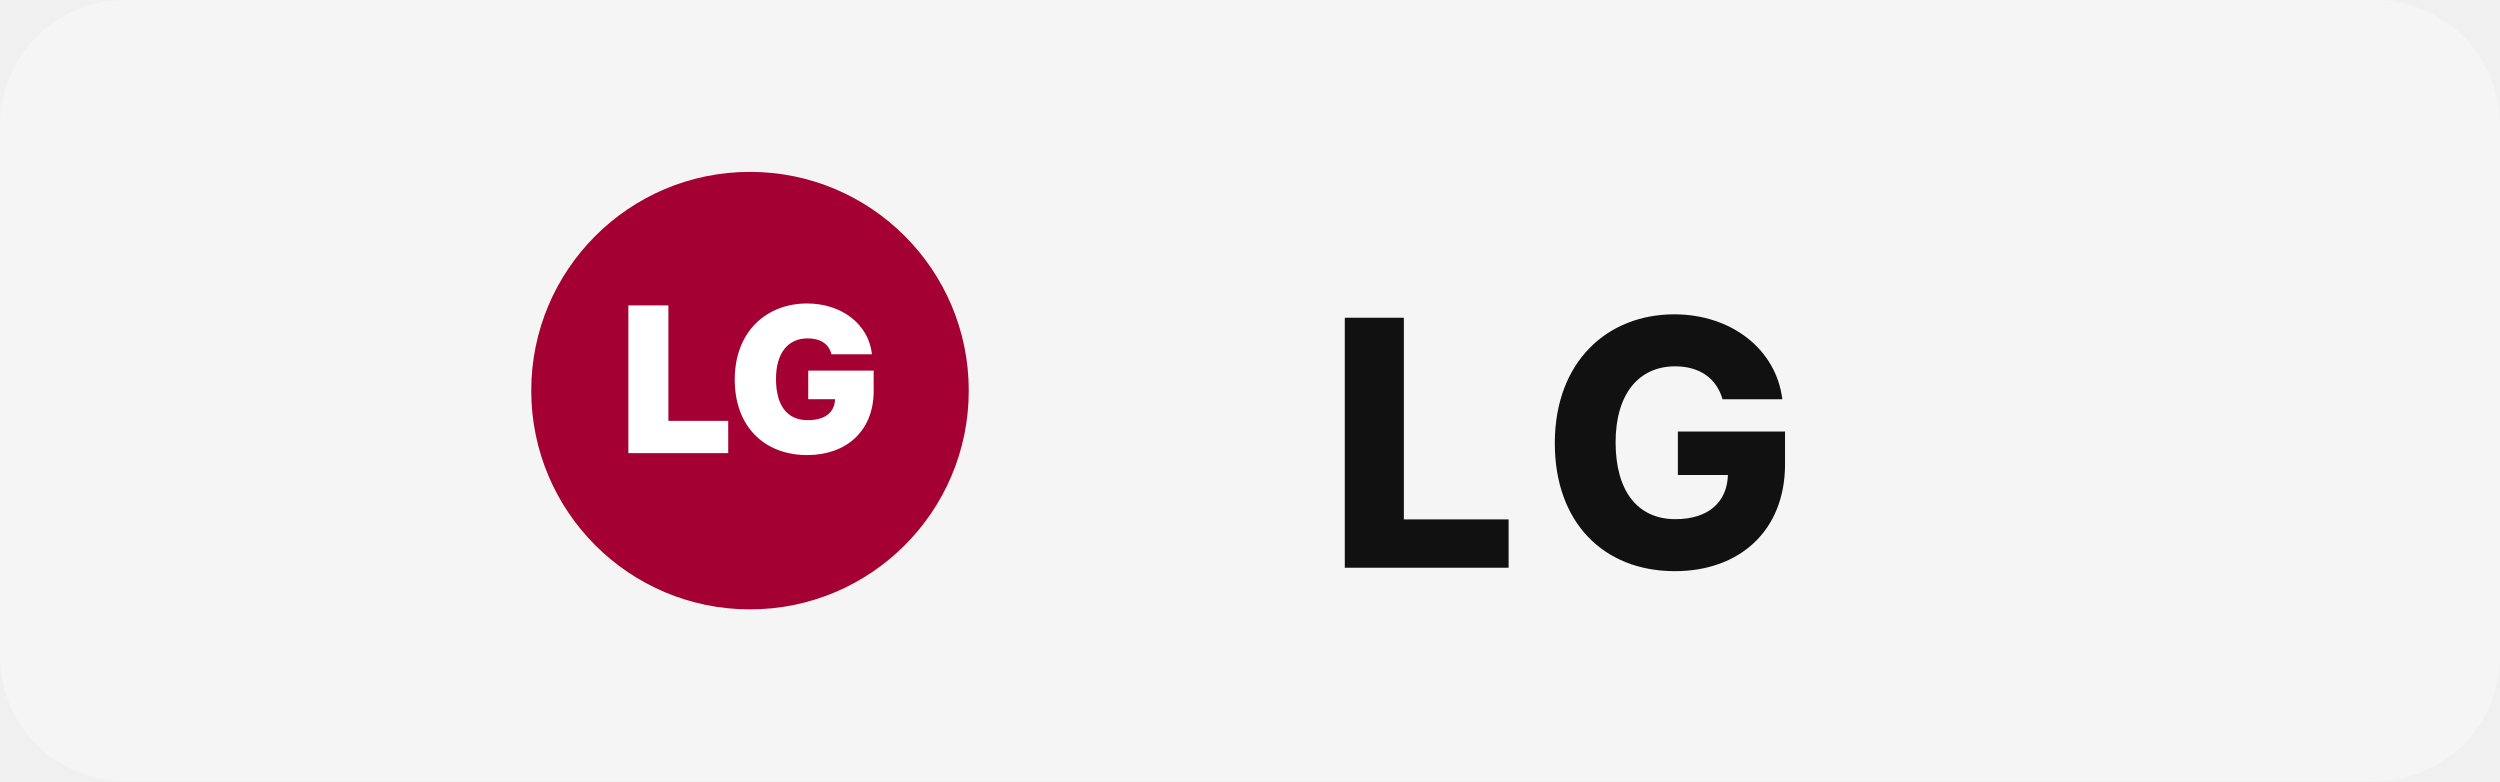
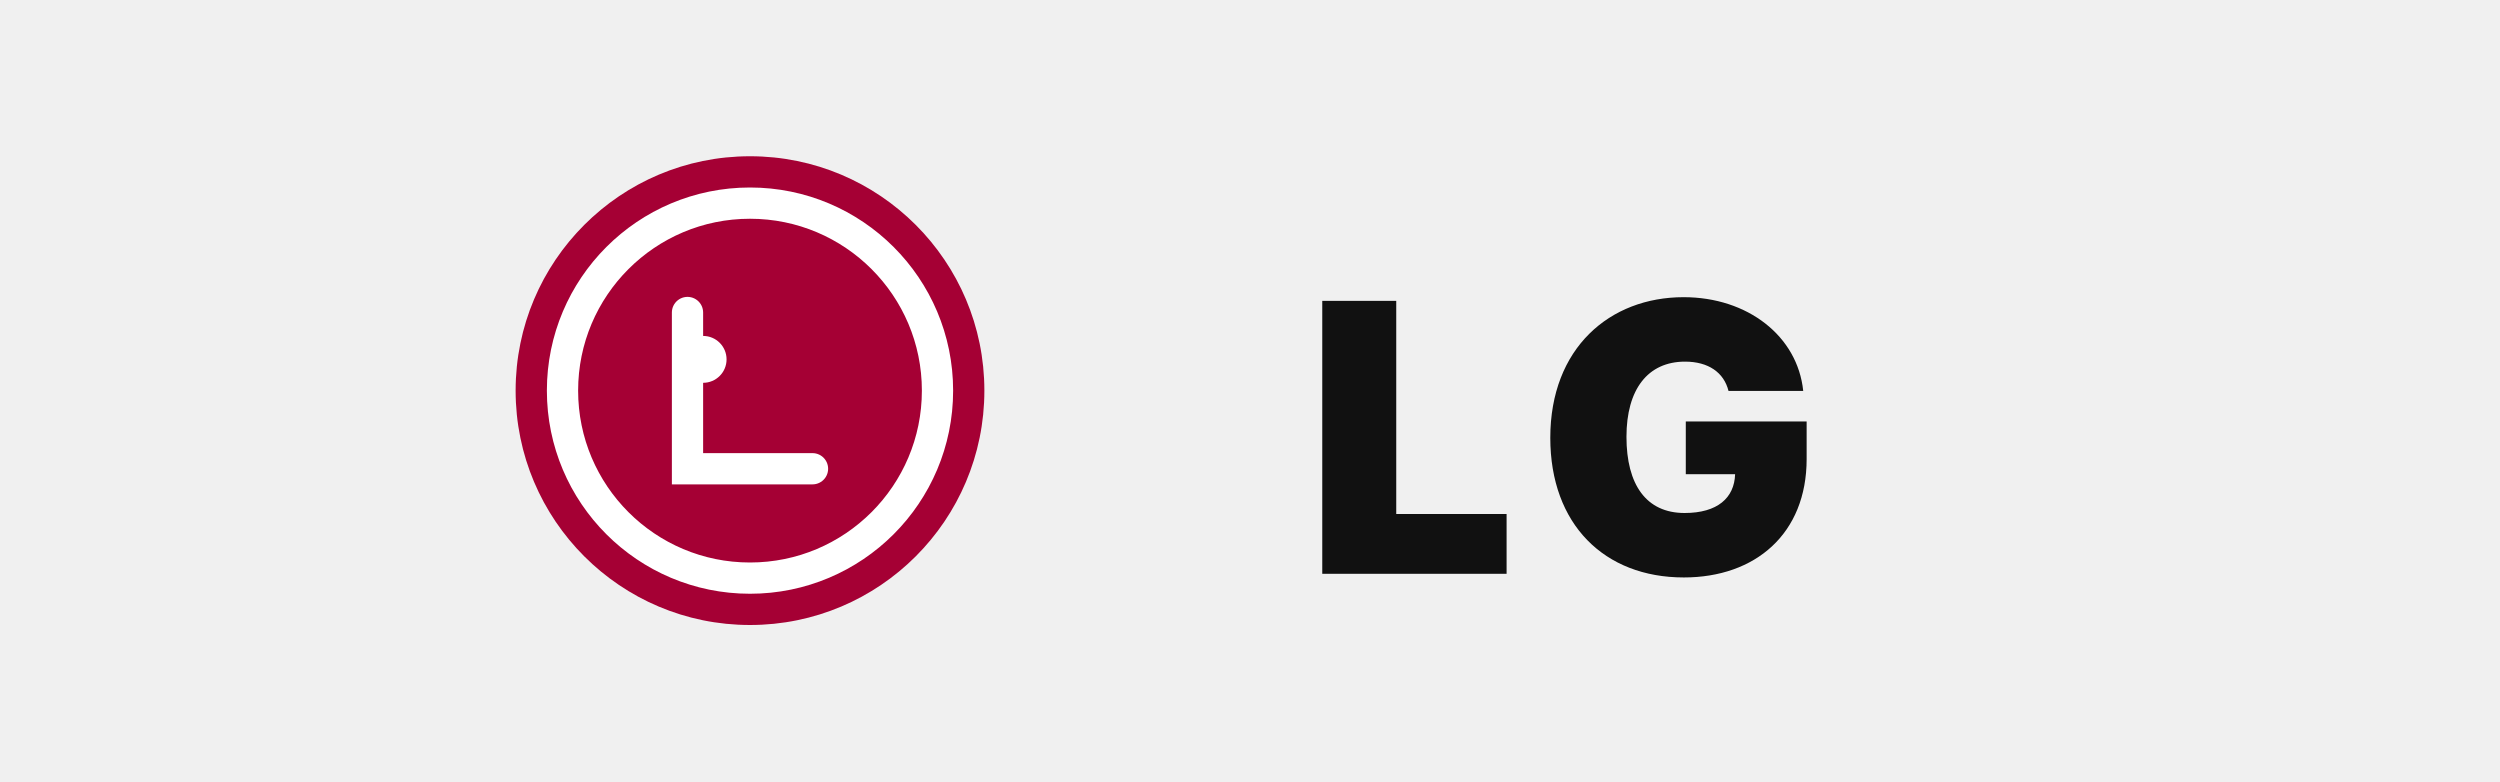
<svg xmlns="http://www.w3.org/2000/svg" viewBox="0 0 160 50" width="160" height="50">
-   <rect width="160" height="50" rx="8" fill="#F5F5F5" />
-   <circle cx="48" cy="25" r="14" fill="#A50034" />
-   <text x="48" y="29" font-family="'Inter', sans-serif" font-weight="900" font-size="13" fill="#FFFFFF" text-anchor="middle">LG</text>
-   <text x="100" y="56%" dominant-baseline="middle" text-anchor="middle" font-family="'Inter', sans-serif" font-weight="800" font-size="22" letter-spacing="2" fill="#111111">LG</text>
+   <circle cx="48" cy="25" r="15" fill="#A50034" />
+   <circle cx="48" cy="25" r="12" fill="none" stroke="#FFFFFF" stroke-width="2" />
+   <path d="M 44 20 L 44 30 L 52 30" fill="none" stroke="#FFFFFF" stroke-width="2" stroke-linecap="round" />
+   <circle cx="45" cy="23" r="1.5" fill="#FFFFFF" />
+   <text x="100" y="55%" dominant-baseline="middle" text-anchor="middle" font-family="'Inter', -apple-system, sans-serif" font-weight="900" font-size="24" letter-spacing="2" fill="#111111">LG</text>
</svg>
